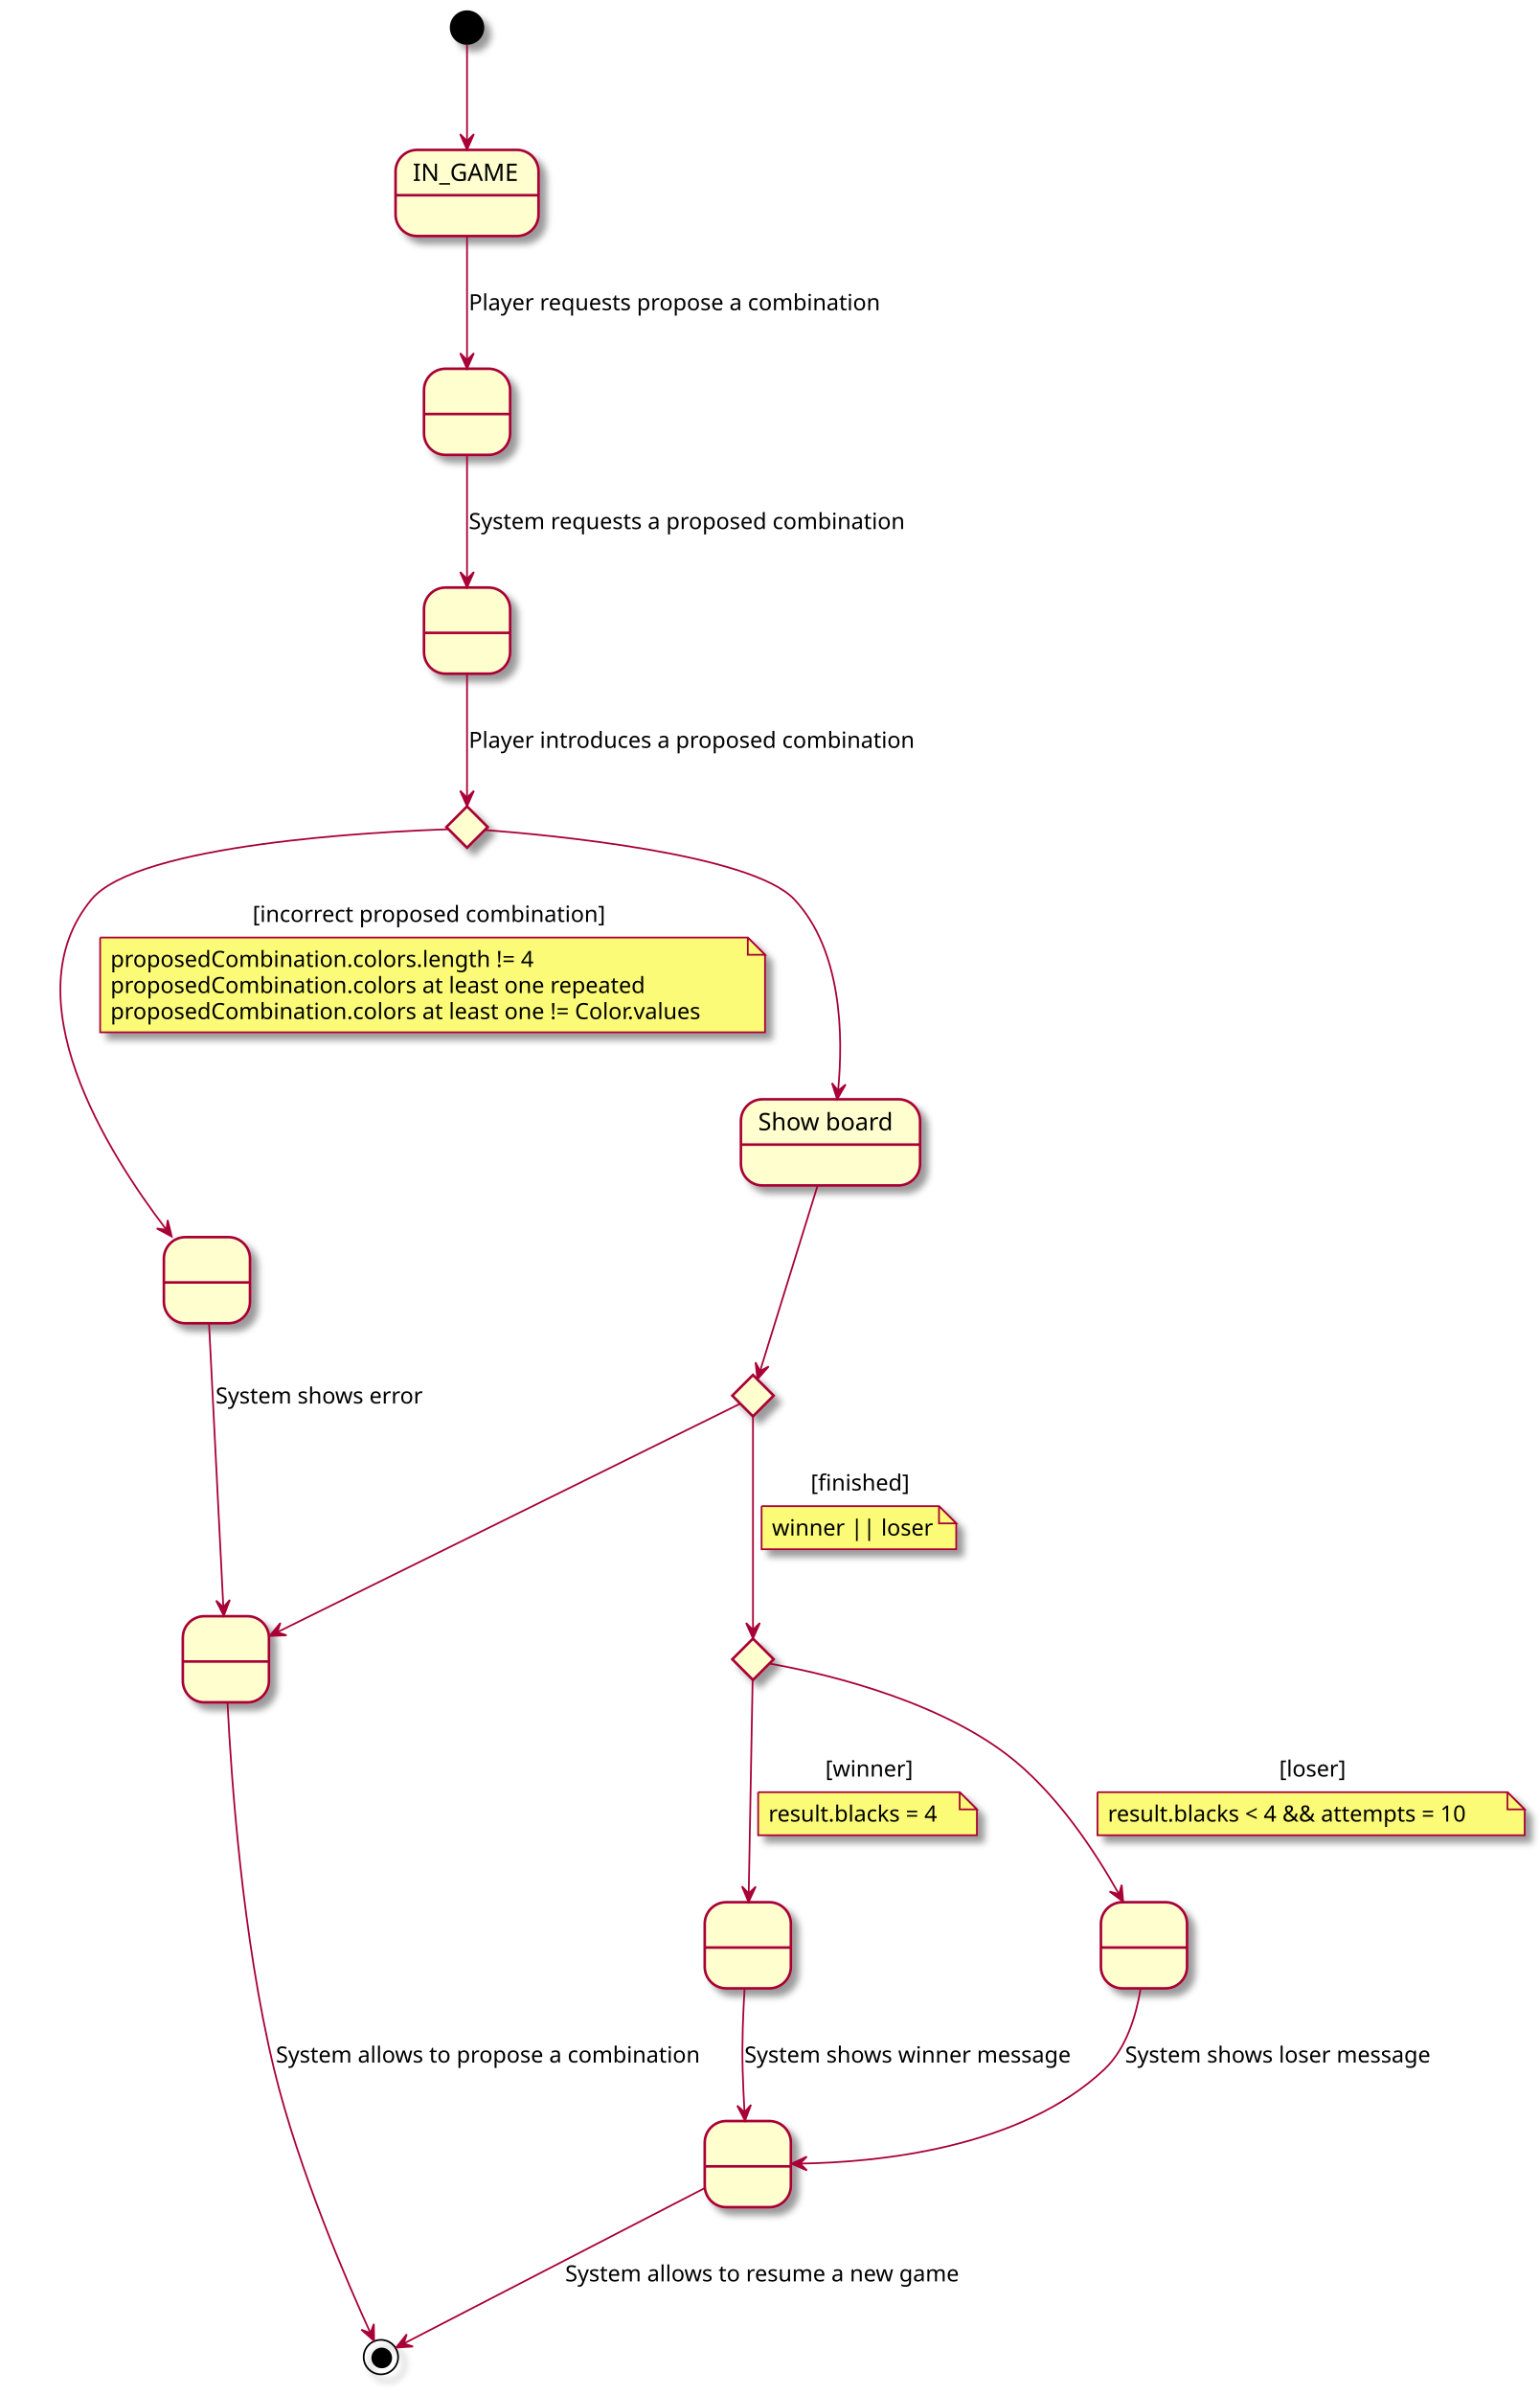
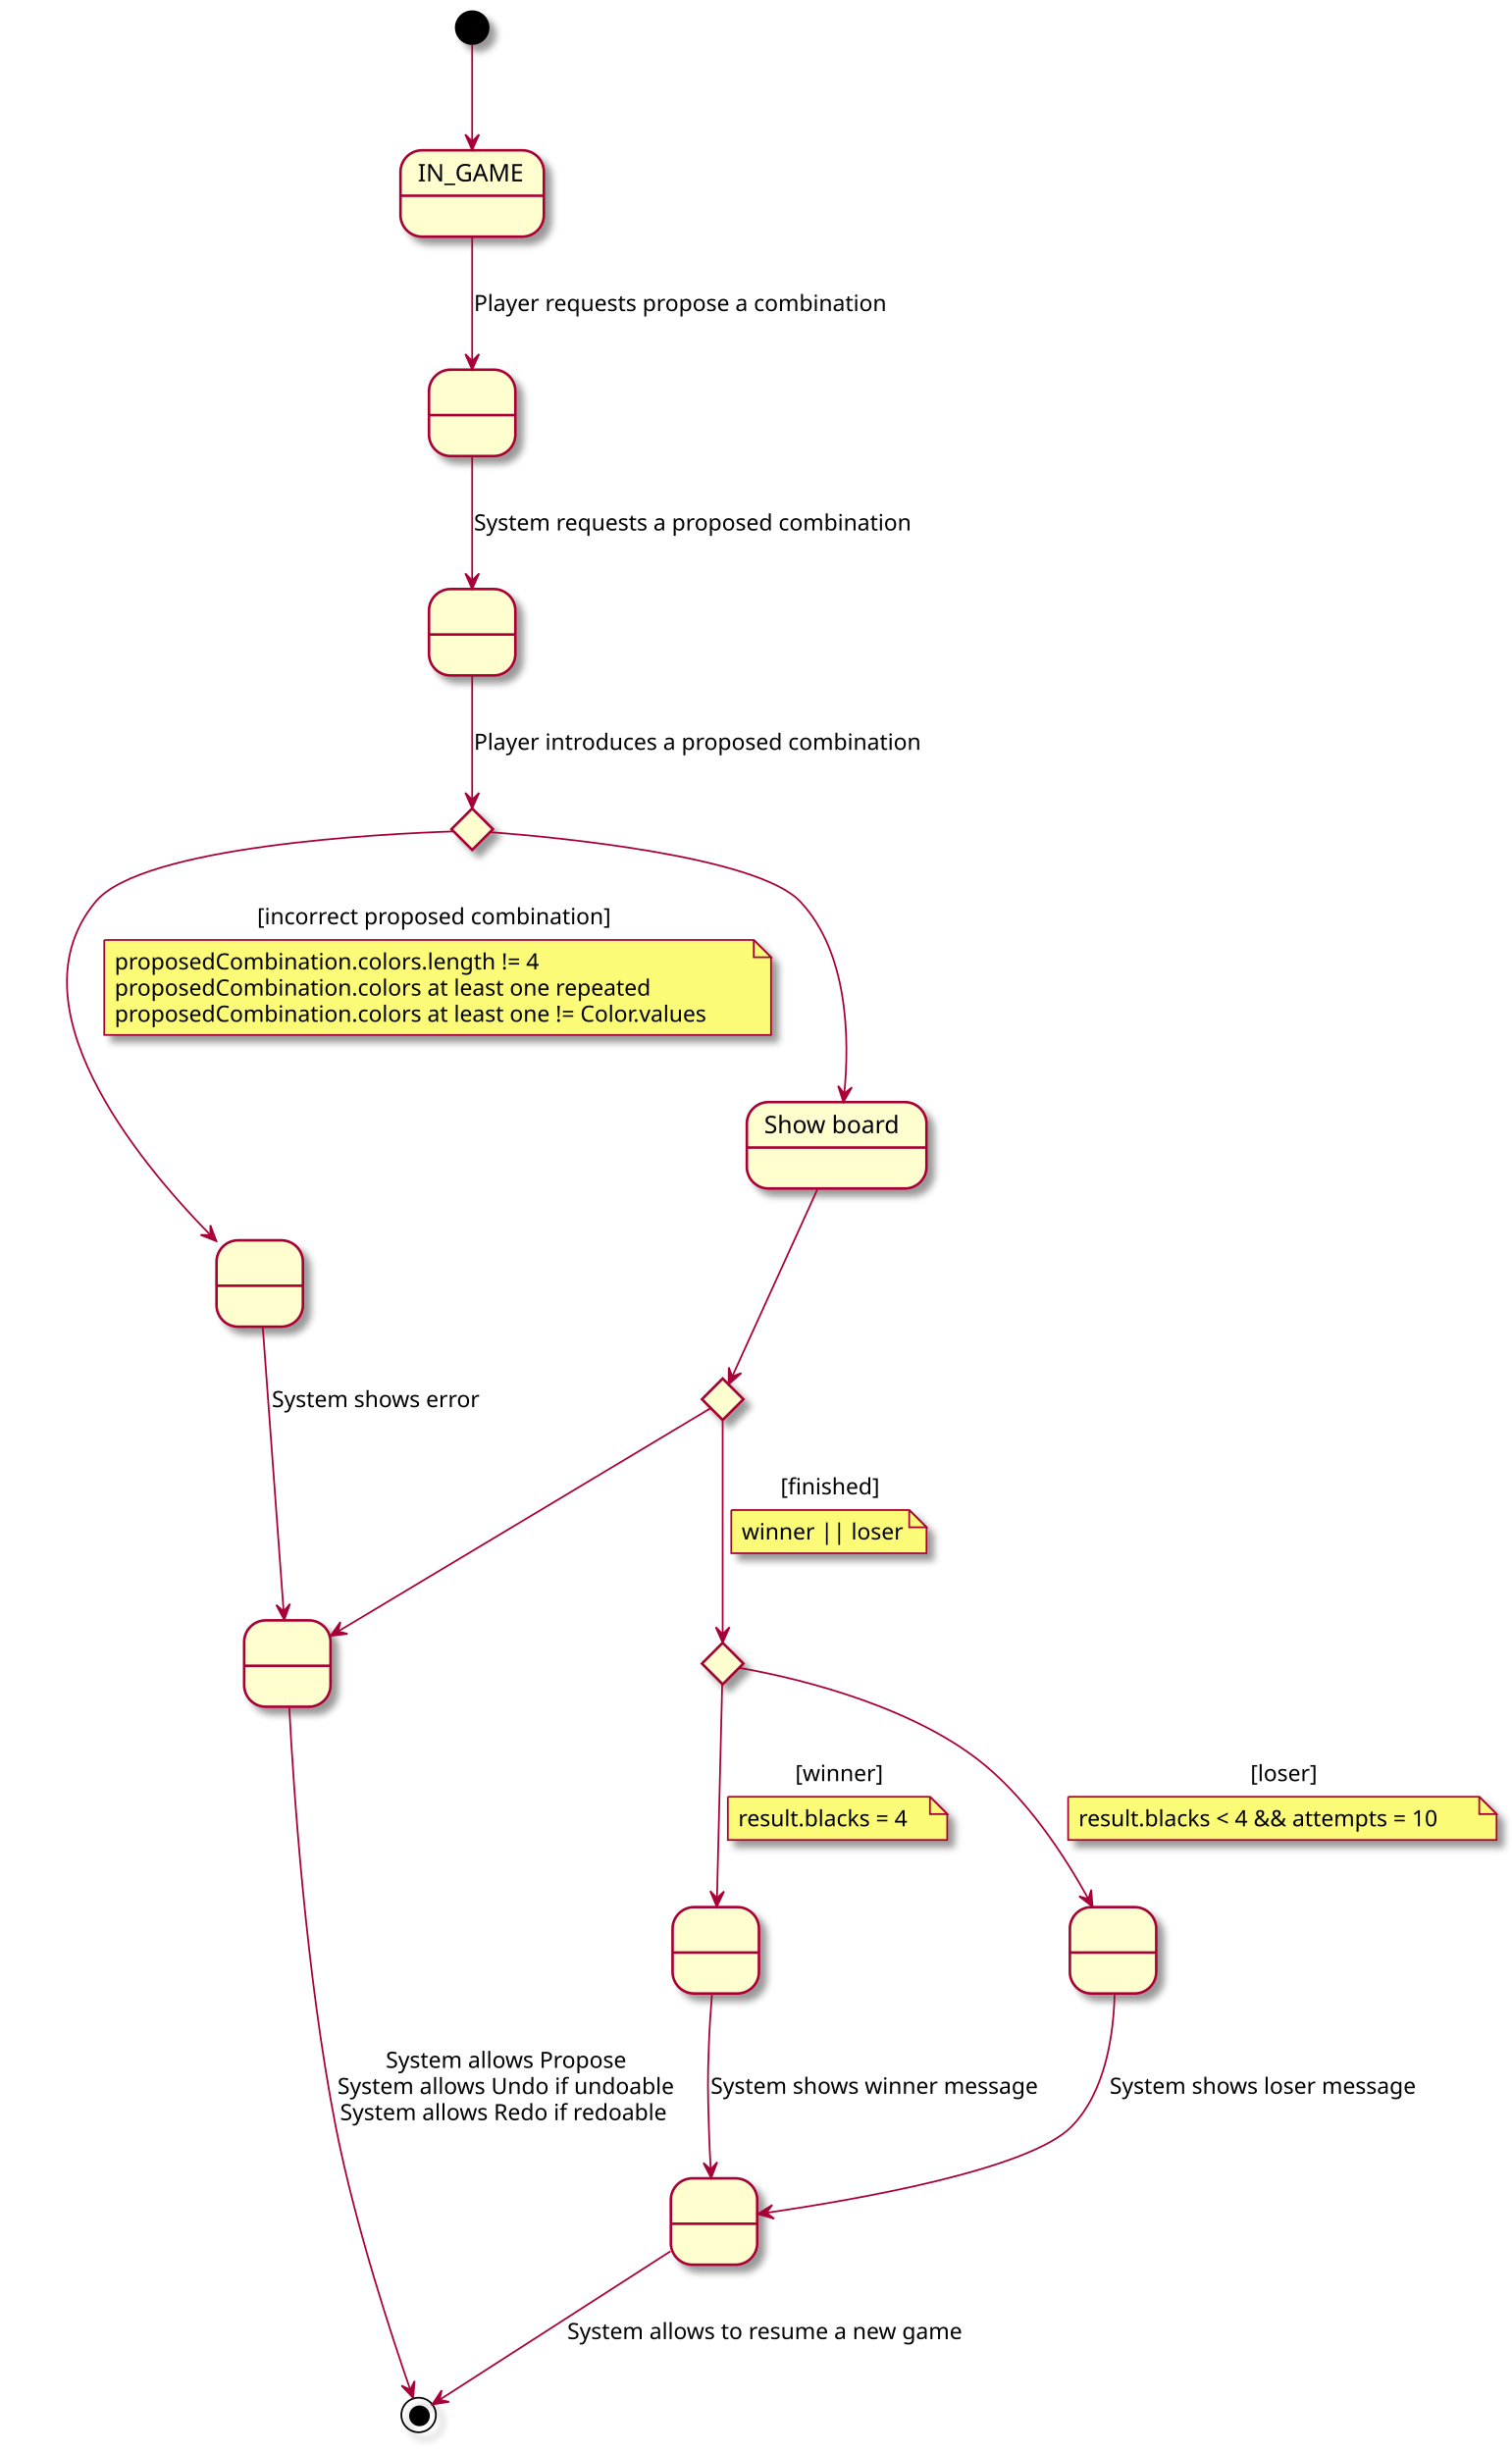
- <svg xmlns="http://www.w3.org/2000/svg" contentScriptType="application/ecmascript" contentStyleType="text/css" height="1390px" preserveAspectRatio="none" style="width:894px;height:1390px;" version="1.1" viewBox="0 0 894 1390" width="894px" zoomAndPan="magnify">
+ <svg xmlns="http://www.w3.org/2000/svg" contentScriptType="application/ecmascript" contentStyleType="text/css" height="1420px" preserveAspectRatio="none" style="width:875px;height:1420px;" version="1.1" viewBox="0 0 875 1420" width="875px" zoomAndPan="magnify">
  <defs>
-     <filter height="300%" id="f1bt0wc06k60ve" width="300%" x="-1" y="-1">
+     <filter height="300%" id="fiuiz9nd2m1fl" width="300%" x="-1" y="-1">
      <feGaussianBlur result="blurOut" stdDeviation="2.0" />
      <feColorMatrix in="blurOut" result="blurOut2" type="matrix" values="0 0 0 0 0 0 0 0 0 0 0 0 0 0 0 0 0 0 .4 0" />
      <feOffset dx="4.0" dy="4.0" in="blurOut2" result="blurOut3" />
      <feBlend in="SourceGraphic" in2="blurOut3" mode="normal" />
    </filter>
  </defs>
  <g>
    <g id="IN_GAME">
-       <rect fill="#FEFECE" filter="url(#f1bt0wc06k60ve)" height="50" rx="12.5" ry="12.5" style="stroke:#A80036;stroke-width:1.5;" width="83" x="229.636" y="87" />
-       <line style="stroke:#A80036;stroke-width:1.5;" x1="229.636" x2="312.636" y1="113.297" y2="113.297" />
-       <text fill="#000000" font-family="sans-serif" font-size="14" lengthAdjust="spacing" textLength="63" x="239.636" y="104.995">IN_GAME</text>
+       <rect fill="#FEFECE" filter="url(#fiuiz9nd2m1fl)" height="50" rx="12.5" ry="12.5" style="stroke:#A80036;stroke-width:1.5;" width="83" x="231.843" y="87" />
+       <line style="stroke:#A80036;stroke-width:1.5;" x1="231.843" x2="314.843" y1="113.297" y2="113.297" />
+       <text fill="#000000" font-family="sans-serif" font-size="14" lengthAdjust="spacing" textLength="63" x="241.843" y="104.995">IN_GAME</text>
    </g>
    <g id="requested">
-       <rect fill="#FEFECE" filter="url(#f1bt0wc06k60ve)" height="50" rx="12.5" ry="12.5" style="stroke:#A80036;stroke-width:1.5;" width="50" x="246.136" y="214" />
-       <line style="stroke:#A80036;stroke-width:1.5;" x1="246.136" x2="296.136" y1="240.297" y2="240.297" />
-       <text fill="#000000" font-family="sans-serif" font-size="14" lengthAdjust="spacing" textLength="0" x="273.136" y="231.995" />
+       <rect fill="#FEFECE" filter="url(#fiuiz9nd2m1fl)" height="50" rx="12.5" ry="12.5" style="stroke:#A80036;stroke-width:1.5;" width="50" x="248.343" y="214" />
+       <line style="stroke:#A80036;stroke-width:1.5;" x1="248.343" x2="298.343" y1="240.297" y2="240.297" />
+       <text fill="#000000" font-family="sans-serif" font-size="14" lengthAdjust="spacing" textLength="0" x="275.343" y="231.995" />
    </g>
    <g id="allowed">
-       <rect fill="#FEFECE" filter="url(#f1bt0wc06k60ve)" height="50" rx="12.5" ry="12.5" style="stroke:#A80036;stroke-width:1.5;" width="50" x="246.136" y="341" />
-       <line style="stroke:#A80036;stroke-width:1.5;" x1="246.136" x2="296.136" y1="367.297" y2="367.297" />
-       <text fill="#000000" font-family="sans-serif" font-size="14" lengthAdjust="spacing" textLength="0" x="273.136" y="358.995" />
+       <rect fill="#FEFECE" filter="url(#fiuiz9nd2m1fl)" height="50" rx="12.5" ry="12.5" style="stroke:#A80036;stroke-width:1.5;" width="50" x="248.343" y="341" />
+       <line style="stroke:#A80036;stroke-width:1.5;" x1="248.343" x2="298.343" y1="367.297" y2="367.297" />
+       <text fill="#000000" font-family="sans-serif" font-size="14" lengthAdjust="spacing" textLength="0" x="275.343" y="358.995" />
    </g>
    <g id="error">
-       <rect fill="#FEFECE" filter="url(#f1bt0wc06k60ve)" height="50" rx="12.5" ry="12.5" style="stroke:#A80036;stroke-width:1.5;" width="50" x="95.136" y="718" />
-       <line style="stroke:#A80036;stroke-width:1.5;" x1="95.136" x2="145.136" y1="744.297" y2="744.297" />
-       <text fill="#000000" font-family="sans-serif" font-size="14" lengthAdjust="spacing" textLength="0" x="122.136" y="735.995" />
+       <rect fill="#FEFECE" filter="url(#fiuiz9nd2m1fl)" height="50" rx="12.5" ry="12.5" style="stroke:#A80036;stroke-width:1.5;" width="50" x="125.343" y="718" />
+       <line style="stroke:#A80036;stroke-width:1.5;" x1="125.343" x2="175.343" y1="744.297" y2="744.297" />
+       <text fill="#000000" font-family="sans-serif" font-size="14" lengthAdjust="spacing" textLength="0" x="152.343" y="735.995" />
    </g>
    <g id="ShowBoard">
-       <rect fill="#FEFECE" filter="url(#f1bt0wc06k60ve)" height="50" rx="12.5" ry="12.5" style="stroke:#A80036;stroke-width:1.5;" width="104" x="430.136" y="638" />
-       <line style="stroke:#A80036;stroke-width:1.5;" x1="430.136" x2="534.136" y1="664.297" y2="664.297" />
-       <text fill="#000000" font-family="sans-serif" font-size="14" lengthAdjust="spacing" textLength="84" x="440.136" y="655.995">Show board</text>
+       <rect fill="#FEFECE" filter="url(#fiuiz9nd2m1fl)" height="50" rx="12.5" ry="12.5" style="stroke:#A80036;stroke-width:1.5;" width="104" x="432.343" y="638" />
+       <line style="stroke:#A80036;stroke-width:1.5;" x1="432.343" x2="536.343" y1="664.297" y2="664.297" />
+       <text fill="#000000" font-family="sans-serif" font-size="14" lengthAdjust="spacing" textLength="84" x="442.343" y="655.995">Show board</text>
    </g>
    <g id="winner">
-       <rect fill="#FEFECE" filter="url(#f1bt0wc06k60ve)" height="50" rx="12.5" ry="12.5" style="stroke:#A80036;stroke-width:1.5;" width="50" x="409.136" y="1104" />
-       <line style="stroke:#A80036;stroke-width:1.5;" x1="409.136" x2="459.136" y1="1130.297" y2="1130.297" />
-       <text fill="#000000" font-family="sans-serif" font-size="14" lengthAdjust="spacing" textLength="0" x="436.136" y="1121.995" />
+       <rect fill="#FEFECE" filter="url(#fiuiz9nd2m1fl)" height="50" rx="12.5" ry="12.5" style="stroke:#A80036;stroke-width:1.5;" width="50" x="389.343" y="1104" />
+       <line style="stroke:#A80036;stroke-width:1.5;" x1="389.343" x2="439.343" y1="1130.297" y2="1130.297" />
+       <text fill="#000000" font-family="sans-serif" font-size="14" lengthAdjust="spacing" textLength="0" x="416.343" y="1121.995" />
    </g>
    <g id="looser">
-       <rect fill="#FEFECE" filter="url(#f1bt0wc06k60ve)" height="50" rx="12.5" ry="12.5" style="stroke:#A80036;stroke-width:1.5;" width="50" x="639.136" y="1104" />
-       <line style="stroke:#A80036;stroke-width:1.5;" x1="639.136" x2="689.136" y1="1130.297" y2="1130.297" />
-       <text fill="#000000" font-family="sans-serif" font-size="14" lengthAdjust="spacing" textLength="0" x="666.136" y="1121.995" />
+       <rect fill="#FEFECE" filter="url(#fiuiz9nd2m1fl)" height="50" rx="12.5" ry="12.5" style="stroke:#A80036;stroke-width:1.5;" width="50" x="619.343" y="1104" />
+       <line style="stroke:#A80036;stroke-width:1.5;" x1="619.343" x2="669.343" y1="1130.297" y2="1130.297" />
+       <text fill="#000000" font-family="sans-serif" font-size="14" lengthAdjust="spacing" textLength="0" x="646.343" y="1121.995" />
    </g>
    <g id="finished">
-       <rect fill="#FEFECE" filter="url(#f1bt0wc06k60ve)" height="50" rx="12.5" ry="12.5" style="stroke:#A80036;stroke-width:1.5;" width="50" x="409.136" y="1231" />
-       <line style="stroke:#A80036;stroke-width:1.5;" x1="409.136" x2="459.136" y1="1257.297" y2="1257.297" />
-       <text fill="#000000" font-family="sans-serif" font-size="14" lengthAdjust="spacing" textLength="0" x="436.136" y="1248.995" />
+       <rect fill="#FEFECE" filter="url(#fiuiz9nd2m1fl)" height="50" rx="12.5" ry="12.5" style="stroke:#A80036;stroke-width:1.5;" width="50" x="388.343" y="1261" />
+       <line style="stroke:#A80036;stroke-width:1.5;" x1="388.343" x2="438.343" y1="1287.297" y2="1287.297" />
+       <text fill="#000000" font-family="sans-serif" font-size="14" lengthAdjust="spacing" textLength="0" x="415.343" y="1278.995" />
    </g>
    <g id="last">
-       <rect fill="#FEFECE" filter="url(#f1bt0wc06k60ve)" height="50" rx="12.5" ry="12.5" style="stroke:#A80036;stroke-width:1.5;" width="50" x="106.136" y="938" />
-       <line style="stroke:#A80036;stroke-width:1.5;" x1="106.136" x2="156.136" y1="964.297" y2="964.297" />
-       <text fill="#000000" font-family="sans-serif" font-size="14" lengthAdjust="spacing" textLength="0" x="133.136" y="955.995" />
+       <rect fill="#FEFECE" filter="url(#fiuiz9nd2m1fl)" height="50" rx="12.5" ry="12.5" style="stroke:#A80036;stroke-width:1.5;" width="50" x="141.343" y="938" />
+       <line style="stroke:#A80036;stroke-width:1.5;" x1="141.343" x2="191.343" y1="964.297" y2="964.297" />
+       <text fill="#000000" font-family="sans-serif" font-size="14" lengthAdjust="spacing" textLength="0" x="168.343" y="955.995" />
    </g>
-     <polygon fill="#FEFECE" filter="url(#f1bt0wc06k60ve)" points="271.136,468,283.136,480,271.136,492,259.136,480,271.136,468" style="stroke:#A80036;stroke-width:1.5;" />
-     <polygon fill="#FEFECE" filter="url(#f1bt0wc06k60ve)" points="437.136,798,449.136,810,437.136,822,425.136,810,437.136,798" style="stroke:#A80036;stroke-width:1.5;" />
-     <polygon fill="#FEFECE" filter="url(#f1bt0wc06k60ve)" points="437.136,951,449.136,963,437.136,975,425.136,963,437.136,951" style="stroke:#A80036;stroke-width:1.5;" />
-     <ellipse cx="271.136" cy="16" fill="#000000" filter="url(#f1bt0wc06k60ve)" rx="10" ry="10" style="stroke:none;stroke-width:1.0;" />
-     <ellipse cx="221.136" cy="1368" filter="url(#f1bt0wc06k60ve)" rx="10" ry="10" style="stroke:#000000;stroke-width:1.0;fill:none;" />
-     <ellipse cx="221.636" cy="1368.5" fill="#000000" rx="6" ry="6" style="stroke:none;stroke-width:1.0;" />
-     <path d="M271.136,26.01 C271.136,38.7 271.136,62.41 271.136,81.57 " fill="none" id="*start-to-IN_GAME" style="stroke:#A80036;stroke-width:1.0;" />
-     <polygon fill="#A80036" points="271.136,86.84,275.136,77.84,271.136,81.84,267.136,77.84,271.136,86.84" style="stroke:#A80036;stroke-width:1.0;" />
-     <path d="M271.136,137.1 C271.136,157.59 271.136,187.08 271.136,208.88 " fill="none" id="IN_GAME-to-requested" style="stroke:#A80036;stroke-width:1.0;" />
-     <polygon fill="#A80036" points="271.136,213.97,275.136,204.97,271.136,208.97,267.136,204.97,271.136,213.97" style="stroke:#A80036;stroke-width:1.0;" />
-     <text fill="#000000" font-family="sans-serif" font-size="13" lengthAdjust="spacing" textLength="251" x="272.136" y="180.067">Player requests propose a combination</text>
-     <path d="M271.136,264.1 C271.136,284.59 271.136,314.08 271.136,335.88 " fill="none" id="requested-to-allowed" style="stroke:#A80036;stroke-width:1.0;" />
-     <polygon fill="#A80036" points="271.136,340.97,275.136,331.97,271.136,335.97,267.136,331.97,271.136,340.97" style="stroke:#A80036;stroke-width:1.0;" />
-     <text fill="#000000" font-family="sans-serif" font-size="13" lengthAdjust="spacing" textLength="268" x="272.136" y="307.067">System requests a proposed combination</text>
-     <path d="M271.136,391.027 C271.136,412.579 271.136,443.634 271.136,462.501 " fill="none" id="allowed-to-is_correct" style="stroke:#A80036;stroke-width:1.0;" />
-     <polygon fill="#A80036" points="271.136,467.941,275.136,458.941,271.136,462.941,267.136,458.941,271.136,467.941" style="stroke:#A80036;stroke-width:1.0;" />
-     <text fill="#000000" font-family="sans-serif" font-size="13" lengthAdjust="spacing" textLength="270" x="272.136" y="434.067">Player introduces a proposed combination</text>
-     <path d="M281.776,481.744 C318.079,484.506 436.198,495.423 461.136,522 C488.877,551.565 489.587,601.158 486.583,632.692 " fill="none" id="is_correct-to-ShowBoard" style="stroke:#A80036;stroke-width:1.0;" />
-     <polygon fill="#A80036" points="486.029,637.976,490.945,629.442,486.55,633.003,482.989,628.608,486.029,637.976" style="stroke:#A80036;stroke-width:1.0;" />
-     <path d="M260.202,481.297 C219.816,482.645 79.996,489.617 53.136,522 C6,578.827 61.919,668.348 96.606,713.679 " fill="none" id="is_correct-to-error" style="stroke:#A80036;stroke-width:1.0;" />
-     <polygon fill="#A80036" points="99.685,717.661,97.344,708.095,96.627,713.706,91.016,712.988,99.685,717.661" style="stroke:#A80036;stroke-width:1.0;" />
-     <text fill="#000000" font-family="sans-serif" font-size="13" lengthAdjust="spacing" textLength="213" x="146.636" y="535.067">[incorrect proposed combination]</text>
-     <path d="M58.136,544.133 L58.136,599.133 L444.136,599.133 L444.136,554.133 L434.136,544.133 L58.136,544.133 " fill="#FBFB77" filter="url(#f1bt0wc06k60ve)" style="stroke:#A80036;stroke-width:1.0;" />
-     <path d="M434.136,544.133 L434.136,554.133 L444.136,554.133 L434.136,544.133 " fill="#FBFB77" style="stroke:#A80036;stroke-width:1.0;" />
-     <text fill="#000000" font-family="sans-serif" font-size="13" lengthAdjust="spacing" textLength="258" x="64.136" y="561.2">proposedCombination.colors.length != 4</text>
-     <text fill="#000000" font-family="sans-serif" font-size="13" lengthAdjust="spacing" textLength="325" x="64.136" y="576.332">proposedCombination.colors at least one repeated</text>
-     <text fill="#000000" font-family="sans-serif" font-size="13" lengthAdjust="spacing" textLength="365" x="64.136" y="591.465">proposedCombination.colors at least one != Color.values</text>
-     <path d="M121.355,768.163 C123.387,808.43 127.458,889.123 129.653,932.615 " fill="none" id="error-to-last" style="stroke:#A80036;stroke-width:1.0;" />
-     <polygon fill="#A80036" points="129.911,937.729,133.451,928.538,129.658,932.735,125.461,928.943,129.911,937.729" style="stroke:#A80036;stroke-width:1.0;" />
-     <text fill="#000000" font-family="sans-serif" font-size="13" lengthAdjust="spacing" textLength="129" x="125.136" y="814.567">System shows error</text>
-     <path d="M474.604,688.27 C465.067,719 448.964,770.889 441.357,795.4 " fill="none" id="ShowBoard-to-is_finished" style="stroke:#A80036;stroke-width:1.0;" />
-     <polygon fill="#A80036" points="439.783,800.47,446.27,793.059,441.264,795.694,438.629,790.689,439.783,800.47" style="stroke:#A80036;stroke-width:1.0;" />
-     <path d="M437.136,822.35 C437.136,848.823 437.136,914.746 437.136,945.595 " fill="none" id="is_finished-to-is_winner" style="stroke:#A80036;stroke-width:1.0;" />
-     <polygon fill="#A80036" points="437.136,950.929,441.136,941.929,437.136,945.929,433.136,941.929,437.136,950.929" style="stroke:#A80036;stroke-width:1.0;" />
-     <text fill="#000000" font-family="sans-serif" font-size="13" lengthAdjust="spacing" textLength="60" x="470.636" y="865.067">[finished]</text>
-     <path d="M442.136,874.133 L442.136,899.133 L555.136,899.133 L555.136,884.133 L545.136,874.133 L442.136,874.133 " fill="#FBFB77" filter="url(#f1bt0wc06k60ve)" style="stroke:#A80036;stroke-width:1.0;" />
-     <path d="M545.136,874.133 L545.136,884.133 L555.136,884.133 L545.136,874.133 " fill="#FBFB77" style="stroke:#A80036;stroke-width:1.0;" />
-     <text fill="#000000" font-family="sans-serif" font-size="13" lengthAdjust="spacing" textLength="92" x="448.136" y="891.2">winner || loser</text>
-     <path d="M436.935,975.015 C436.477,1000 435.349,1061.663 434.673,1098.625 " fill="none" id="is_winner-to-winner" style="stroke:#A80036;stroke-width:1.0;" />
-     <polygon fill="#A80036" points="434.577,1103.891,438.741,1094.966,434.668,1098.892,430.742,1094.819,434.577,1103.891" style="stroke:#A80036;stroke-width:1.0;" />
-     <text fill="#000000" font-family="sans-serif" font-size="13" lengthAdjust="spacing" textLength="53" x="479.136" y="1031.067">[winner]</text>
-     <path d="M440.136,1040.133 L440.136,1065.133 L567.136,1065.133 L567.136,1050.133 L557.136,1040.133 L440.136,1040.133 " fill="#FBFB77" filter="url(#f1bt0wc06k60ve)" style="stroke:#A80036;stroke-width:1.0;" />
-     <path d="M557.136,1040.133 L557.136,1050.133 L567.136,1050.133 L557.136,1040.133 " fill="#FBFB77" style="stroke:#A80036;stroke-width:1.0;" />
-     <text fill="#000000" font-family="sans-serif" font-size="13" lengthAdjust="spacing" textLength="106" x="446.136" y="1057.2">result.blacks = 4</text>
-     <path d="M446.654,965.511 C471.494,969.845 539.448,984.238 584.136,1018 C612.87,1039.709 635.76,1074.591 649.572,1099.247 " fill="none" id="is_winner-to-looser" style="stroke:#A80036;stroke-width:1.0;" />
-     <polygon fill="#A80036" points="652.044,1103.726,651.197,1093.914,649.628,1099.348,644.193,1097.779,652.044,1103.726" style="stroke:#A80036;stroke-width:1.0;" />
-     <text fill="#000000" font-family="sans-serif" font-size="13" lengthAdjust="spacing" textLength="41" x="742.636" y="1031.067">[loser]</text>
-     <path d="M637.136,1040.133 L637.136,1065.133 L885.136,1065.133 L885.136,1050.133 L875.136,1040.133 L637.136,1040.133 " fill="#FBFB77" filter="url(#f1bt0wc06k60ve)" style="stroke:#A80036;stroke-width:1.0;" />
-     <path d="M875.136,1040.133 L875.136,1050.133 L885.136,1050.133 L875.136,1040.133 " fill="#FBFB77" style="stroke:#A80036;stroke-width:1.0;" />
-     <text fill="#000000" font-family="sans-serif" font-size="13" lengthAdjust="spacing" textLength="227" x="643.136" y="1057.2">result.blacks &lt; 4 &amp;&amp; attempts = 10</text>
-     <path d="M429.572,814.733 C392.543,833.005 229.419,913.501 161.244,947.143 " fill="none" id="is_finished-to-last" style="stroke:#A80036;stroke-width:1.0;" />
-     <polygon fill="#A80036" points="156.503,949.482,166.344,949.086,160.987,947.269,162.803,941.912,156.503,949.482" style="stroke:#A80036;stroke-width:1.0;" />
-     <path d="M432.267,1154.311 C431.425,1168.018 430.705,1185.461 431.136,1201 C431.356,1208.931 431.758,1217.51 432.197,1225.444 " fill="none" id="winner-to-finished" style="stroke:#A80036;stroke-width:1.0;" />
-     <polygon fill="#A80036" points="432.506,1230.819,435.985,1221.605,432.22,1225.827,427.998,1222.062,432.506,1230.819" style="stroke:#A80036;stroke-width:1.0;" />
-     <text fill="#000000" font-family="sans-serif" font-size="13" lengthAdjust="spacing" textLength="204" x="432.136" y="1197.067">System shows winner message</text>
-     <path d="M662.161,1154.205 C659.643,1169.625 653.953,1188.907 641.136,1201 C592.334,1247.046 509.325,1254.996 464.691,1255.686 " fill="none" id="looser-to-finished" style="stroke:#A80036;stroke-width:1.0;" />
-     <polygon fill="#A80036" points="459.443,1255.737,468.48,1259.652,464.442,1255.69,468.405,1251.652,459.443,1255.737" style="stroke:#A80036;stroke-width:1.0;" />
-     <text fill="#000000" font-family="sans-serif" font-size="13" lengthAdjust="spacing" textLength="192" x="653.136" y="1197.067">System shows loser message</text>
-     <path d="M132.083,988.221 C134.195,1031.492 140.662,1124.691 159.136,1201 C173.378,1259.83 202.352,1326.286 214.999,1353.895 " fill="none" id="last-to-*end" style="stroke:#A80036;stroke-width:1.0;" />
-     <polygon fill="#A80036" points="217.164,1358.588,217.027,1348.74,215.07,1354.047,209.762,1352.09,217.164,1358.588" style="stroke:#A80036;stroke-width:1.0;" />
-     <text fill="#000000" font-family="sans-serif" font-size="13" lengthAdjust="spacing" textLength="261" x="160.136" y="1197.067">System allows to propose a combination</text>
-     <path d="M408.866,1270.05 C363.492,1293.483 269.685,1341.928 234.69,1360 " fill="none" id="finished-to-*end" style="stroke:#A80036;stroke-width:1.0;" />
-     <polygon fill="#A80036" points="229.967,1362.439,239.799,1361.864,234.409,1360.145,236.128,1354.756,229.967,1362.439" style="stroke:#A80036;stroke-width:1.0;" />
-     <text fill="#000000" font-family="sans-serif" font-size="13" lengthAdjust="spacing" textLength="247" x="328.136" y="1324.067">System allows to resume a new game</text>
+     <polygon fill="#FEFECE" filter="url(#fiuiz9nd2m1fl)" points="273.343,468,285.343,480,273.343,492,261.343,480,273.343,468" style="stroke:#A80036;stroke-width:1.5;" />
+     <polygon fill="#FEFECE" filter="url(#fiuiz9nd2m1fl)" points="418.343,798,430.343,810,418.343,822,406.343,810,418.343,798" style="stroke:#A80036;stroke-width:1.5;" />
+     <polygon fill="#FEFECE" filter="url(#fiuiz9nd2m1fl)" points="418.343,951,430.343,963,418.343,975,406.343,963,418.343,951" style="stroke:#A80036;stroke-width:1.5;" />
+     <ellipse cx="273.343" cy="16" fill="#000000" filter="url(#fiuiz9nd2m1fl)" rx="10" ry="10" style="stroke:none;stroke-width:1.0;" />
+     <ellipse cx="242.343" cy="1398" filter="url(#fiuiz9nd2m1fl)" rx="10" ry="10" style="stroke:#000000;stroke-width:1.0;fill:none;" />
+     <ellipse cx="242.843" cy="1398.5" fill="#000000" rx="6" ry="6" style="stroke:none;stroke-width:1.0;" />
+     <path d="M273.343,26.01 C273.343,38.7 273.343,62.41 273.343,81.57 " fill="none" id="*start-to-IN_GAME" style="stroke:#A80036;stroke-width:1.0;" />
+     <polygon fill="#A80036" points="273.343,86.84,277.343,77.84,273.343,81.84,269.343,77.84,273.343,86.84" style="stroke:#A80036;stroke-width:1.0;" />
+     <path d="M273.343,137.1 C273.343,157.59 273.343,187.08 273.343,208.88 " fill="none" id="IN_GAME-to-requested" style="stroke:#A80036;stroke-width:1.0;" />
+     <polygon fill="#A80036" points="273.343,213.97,277.343,204.97,273.343,208.97,269.343,204.97,273.343,213.97" style="stroke:#A80036;stroke-width:1.0;" />
+     <text fill="#000000" font-family="sans-serif" font-size="13" lengthAdjust="spacing" textLength="251" x="274.343" y="180.067">Player requests propose a combination</text>
+     <path d="M273.343,264.1 C273.343,284.59 273.343,314.08 273.343,335.88 " fill="none" id="requested-to-allowed" style="stroke:#A80036;stroke-width:1.0;" />
+     <polygon fill="#A80036" points="273.343,340.97,277.343,331.97,273.343,335.97,269.343,331.97,273.343,340.97" style="stroke:#A80036;stroke-width:1.0;" />
+     <text fill="#000000" font-family="sans-serif" font-size="13" lengthAdjust="spacing" textLength="268" x="274.343" y="307.067">System requests a proposed combination</text>
+     <path d="M273.343,391.03 C273.343,412.579 273.343,443.634 273.343,462.501 " fill="none" id="allowed-to-is_correct" style="stroke:#A80036;stroke-width:1.0;" />
+     <polygon fill="#A80036" points="273.343,467.941,277.343,458.941,273.343,462.941,269.343,458.941,273.343,467.941" style="stroke:#A80036;stroke-width:1.0;" />
+     <text fill="#000000" font-family="sans-serif" font-size="13" lengthAdjust="spacing" textLength="270" x="274.343" y="434.067">Player introduces a proposed combination</text>
+     <path d="M283.983,481.744 C320.287,484.506 438.406,495.423 463.343,522 C491.084,551.565 491.794,601.158 488.79,632.692 " fill="none" id="is_correct-to-ShowBoard" style="stroke:#A80036;stroke-width:1.0;" />
+     <polygon fill="#A80036" points="488.236,637.976,493.153,629.442,488.758,633.003,485.197,628.608,488.236,637.976" style="stroke:#A80036;stroke-width:1.0;" />
+     <path d="M262.409,481.297 C222.023,482.645 82.204,489.617 55.343,522 C6,581.489 78.303,670.495 121.682,714.849 " fill="none" id="is_correct-to-error" style="stroke:#A80036;stroke-width:1.0;" />
+     <polygon fill="#A80036" points="125.268,718.482,121.792,709.267,121.756,714.924,116.099,714.888,125.268,718.482" style="stroke:#A80036;stroke-width:1.0;" />
+     <text fill="#000000" font-family="sans-serif" font-size="13" lengthAdjust="spacing" textLength="213" x="148.843" y="535.067">[incorrect proposed combination]</text>
+     <path d="M60.343,544.133 L60.343,599.133 L446.343,599.133 L446.343,554.133 L436.343,544.133 L60.343,544.133 " fill="#FBFB77" filter="url(#fiuiz9nd2m1fl)" style="stroke:#A80036;stroke-width:1.0;" />
+     <path d="M436.343,544.133 L436.343,554.133 L446.343,554.133 L436.343,544.133 " fill="#FBFB77" style="stroke:#A80036;stroke-width:1.0;" />
+     <text fill="#000000" font-family="sans-serif" font-size="13" lengthAdjust="spacing" textLength="258" x="66.343" y="561.2">proposedCombination.colors.length != 4</text>
+     <text fill="#000000" font-family="sans-serif" font-size="13" lengthAdjust="spacing" textLength="325" x="66.343" y="576.332">proposedCombination.colors at least one repeated</text>
+     <text fill="#000000" font-family="sans-serif" font-size="13" lengthAdjust="spacing" textLength="365" x="66.343" y="591.465">proposedCombination.colors at least one != Color.values</text>
+     <path d="M152.117,768.163 C155.072,808.43 160.994,889.123 164.186,932.615 " fill="none" id="error-to-last" style="stroke:#A80036;stroke-width:1.0;" />
+     <polygon fill="#A80036" points="164.562,937.729,167.891,928.46,164.195,932.742,159.912,929.047,164.562,937.729" style="stroke:#A80036;stroke-width:1.0;" />
+     <text fill="#000000" font-family="sans-serif" font-size="13" lengthAdjust="spacing" textLength="129" x="157.343" y="814.567">System shows error</text>
+     <path d="M473.296,688.27 C459.044,719.581 434.794,772.857 423.915,796.759 " fill="none" id="ShowBoard-to-is_finished" style="stroke:#A80036;stroke-width:1.0;" />
+     <polygon fill="#A80036" points="421.804,801.396,429.173,794.861,423.875,796.845,421.892,791.548,421.804,801.396" style="stroke:#A80036;stroke-width:1.0;" />
+     <path d="M418.343,822.35 C418.343,848.823 418.343,914.746 418.343,945.595 " fill="none" id="is_finished-to-is_winner" style="stroke:#A80036;stroke-width:1.0;" />
+     <polygon fill="#A80036" points="418.343,950.929,422.343,941.929,418.343,945.929,414.343,941.929,418.343,950.929" style="stroke:#A80036;stroke-width:1.0;" />
+     <text fill="#000000" font-family="sans-serif" font-size="13" lengthAdjust="spacing" textLength="60" x="451.843" y="865.067">[finished]</text>
+     <path d="M423.343,874.133 L423.343,899.133 L536.343,899.133 L536.343,884.133 L526.343,874.133 L423.343,874.133 " fill="#FBFB77" filter="url(#fiuiz9nd2m1fl)" style="stroke:#A80036;stroke-width:1.0;" />
+     <path d="M526.343,874.133 L526.343,884.133 L536.343,884.133 L526.343,874.133 " fill="#FBFB77" style="stroke:#A80036;stroke-width:1.0;" />
+     <text fill="#000000" font-family="sans-serif" font-size="13" lengthAdjust="spacing" textLength="92" x="429.343" y="891.2">winner || loser</text>
+     <path d="M418.081,974.76 C417.476,999.552 415.968,1061.401 415.063,1098.503 " fill="none" id="is_winner-to-winner" style="stroke:#A80036;stroke-width:1.0;" />
+     <polygon fill="#A80036" points="414.934,1103.79,419.152,1094.89,415.056,1098.792,411.154,1094.696,414.934,1103.79" style="stroke:#A80036;stroke-width:1.0;" />
+     <text fill="#000000" font-family="sans-serif" font-size="13" lengthAdjust="spacing" textLength="53" x="460.343" y="1031.067">[winner]</text>
+     <path d="M421.343,1040.133 L421.343,1065.133 L548.343,1065.133 L548.343,1050.133 L538.343,1040.133 L421.343,1040.133 " fill="#FBFB77" filter="url(#fiuiz9nd2m1fl)" style="stroke:#A80036;stroke-width:1.0;" />
+     <path d="M538.343,1040.133 L538.343,1050.133 L548.343,1050.133 L538.343,1040.133 " fill="#FBFB77" style="stroke:#A80036;stroke-width:1.0;" />
+     <text fill="#000000" font-family="sans-serif" font-size="13" lengthAdjust="spacing" textLength="106" x="427.343" y="1057.2">result.blacks = 4</text>
+     <path d="M427.873,965.496 C452.741,969.793 520.756,984.104 565.343,1018 C593.889,1039.701 616.46,1074.585 630.045,1099.243 " fill="none" id="is_winner-to-looser" style="stroke:#A80036;stroke-width:1.0;" />
+     <polygon fill="#A80036" points="632.476,1103.723,631.697,1093.905,630.091,1099.329,624.667,1097.722,632.476,1103.723" style="stroke:#A80036;stroke-width:1.0;" />
+     <text fill="#000000" font-family="sans-serif" font-size="13" lengthAdjust="spacing" textLength="41" x="723.843" y="1031.067">[loser]</text>
+     <path d="M618.343,1040.133 L618.343,1065.133 L866.343,1065.133 L866.343,1050.133 L856.343,1040.133 L618.343,1040.133 " fill="#FBFB77" filter="url(#fiuiz9nd2m1fl)" style="stroke:#A80036;stroke-width:1.0;" />
+     <path d="M856.343,1040.133 L856.343,1050.133 L866.343,1050.133 L856.343,1040.133 " fill="#FBFB77" style="stroke:#A80036;stroke-width:1.0;" />
+     <text fill="#000000" font-family="sans-serif" font-size="13" lengthAdjust="spacing" textLength="227" x="624.343" y="1057.2">result.blacks &lt; 4 &amp;&amp; attempts = 10</text>
+     <path d="M411.34,815.196 C380.273,833.812 253.886,909.544 195.799,944.35 " fill="none" id="is_finished-to-last" style="stroke:#A80036;stroke-width:1.0;" />
+     <polygon fill="#A80036" points="191.401,946.985,201.177,945.79,195.69,944.415,197.065,938.928,191.401,946.985" style="stroke:#A80036;stroke-width:1.0;" />
+     <path d="M412.169,1154.172 C411.432,1163.486 410.705,1174.23 410.343,1184 C409.571,1204.875 409.764,1210.119 410.343,1231 C410.563,1238.931 410.965,1247.51 411.404,1255.444 " fill="none" id="winner-to-finished" style="stroke:#A80036;stroke-width:1.0;" />
+     <polygon fill="#A80036" points="411.713,1260.819,415.192,1251.605,411.428,1255.827,407.205,1252.062,411.713,1260.819" style="stroke:#A80036;stroke-width:1.0;" />
+     <text fill="#000000" font-family="sans-serif" font-size="13" lengthAdjust="spacing" textLength="204" x="411.343" y="1212.067">System shows winner message</text>
+     <path d="M645.24,1154.122 C644.732,1176.943 640.257,1210.645 620.343,1231 C595.86,1256.025 495.176,1273.477 443.801,1280.939 " fill="none" id="looser-to-finished" style="stroke:#A80036;stroke-width:1.0;" />
+     <polygon fill="#A80036" points="438.688,1281.672,448.165,1284.354,443.637,1280.962,447.029,1276.435,438.688,1281.672" style="stroke:#A80036;stroke-width:1.0;" />
+     <text fill="#000000" font-family="sans-serif" font-size="13" lengthAdjust="spacing" textLength="192" x="642.343" y="1212.067">System shows loser message</text>
+     <path d="M167.442,988.145 C169.9,1035.237 177.046,1142.487 194.343,1231 C205.61,1288.653 227.724,1355.23 237.499,1383.348 " fill="none" id="last-to-*end" style="stroke:#A80036;stroke-width:1.0;" />
+     <polygon fill="#A80036" points="239.176,1388.14,239.979,1378.324,237.525,1383.42,232.428,1380.966,239.176,1388.14" style="stroke:#A80036;stroke-width:1.0;" />
+     <text fill="#000000" font-family="sans-serif" font-size="13" lengthAdjust="spacing" textLength="149" x="223.343" y="1197.067">System allows Propose</text>
+     <text fill="#000000" font-family="sans-serif" font-size="13" lengthAdjust="spacing" textLength="205" x="195.343" y="1212.2">System allows Undo if undoable</text>
+     <text fill="#000000" font-family="sans-serif" font-size="13" lengthAdjust="spacing" textLength="202" x="196.843" y="1227.332">System allows Redo if redoable</text>
+     <path d="M388.112,1303.231 C350.875,1327.184 282.607,1371.099 254.712,1389.043 " fill="none" id="finished-to-*end" style="stroke:#A80036;stroke-width:1.0;" />
+     <polygon fill="#A80036" points="250.29,1391.888,260.024,1390.384,254.496,1389.183,255.696,1383.655,250.29,1391.888" style="stroke:#A80036;stroke-width:1.0;" />
+     <text fill="#000000" font-family="sans-serif" font-size="13" lengthAdjust="spacing" textLength="247" x="328.343" y="1354.067">System allows to resume a new game</text>
  </g>
</svg>
